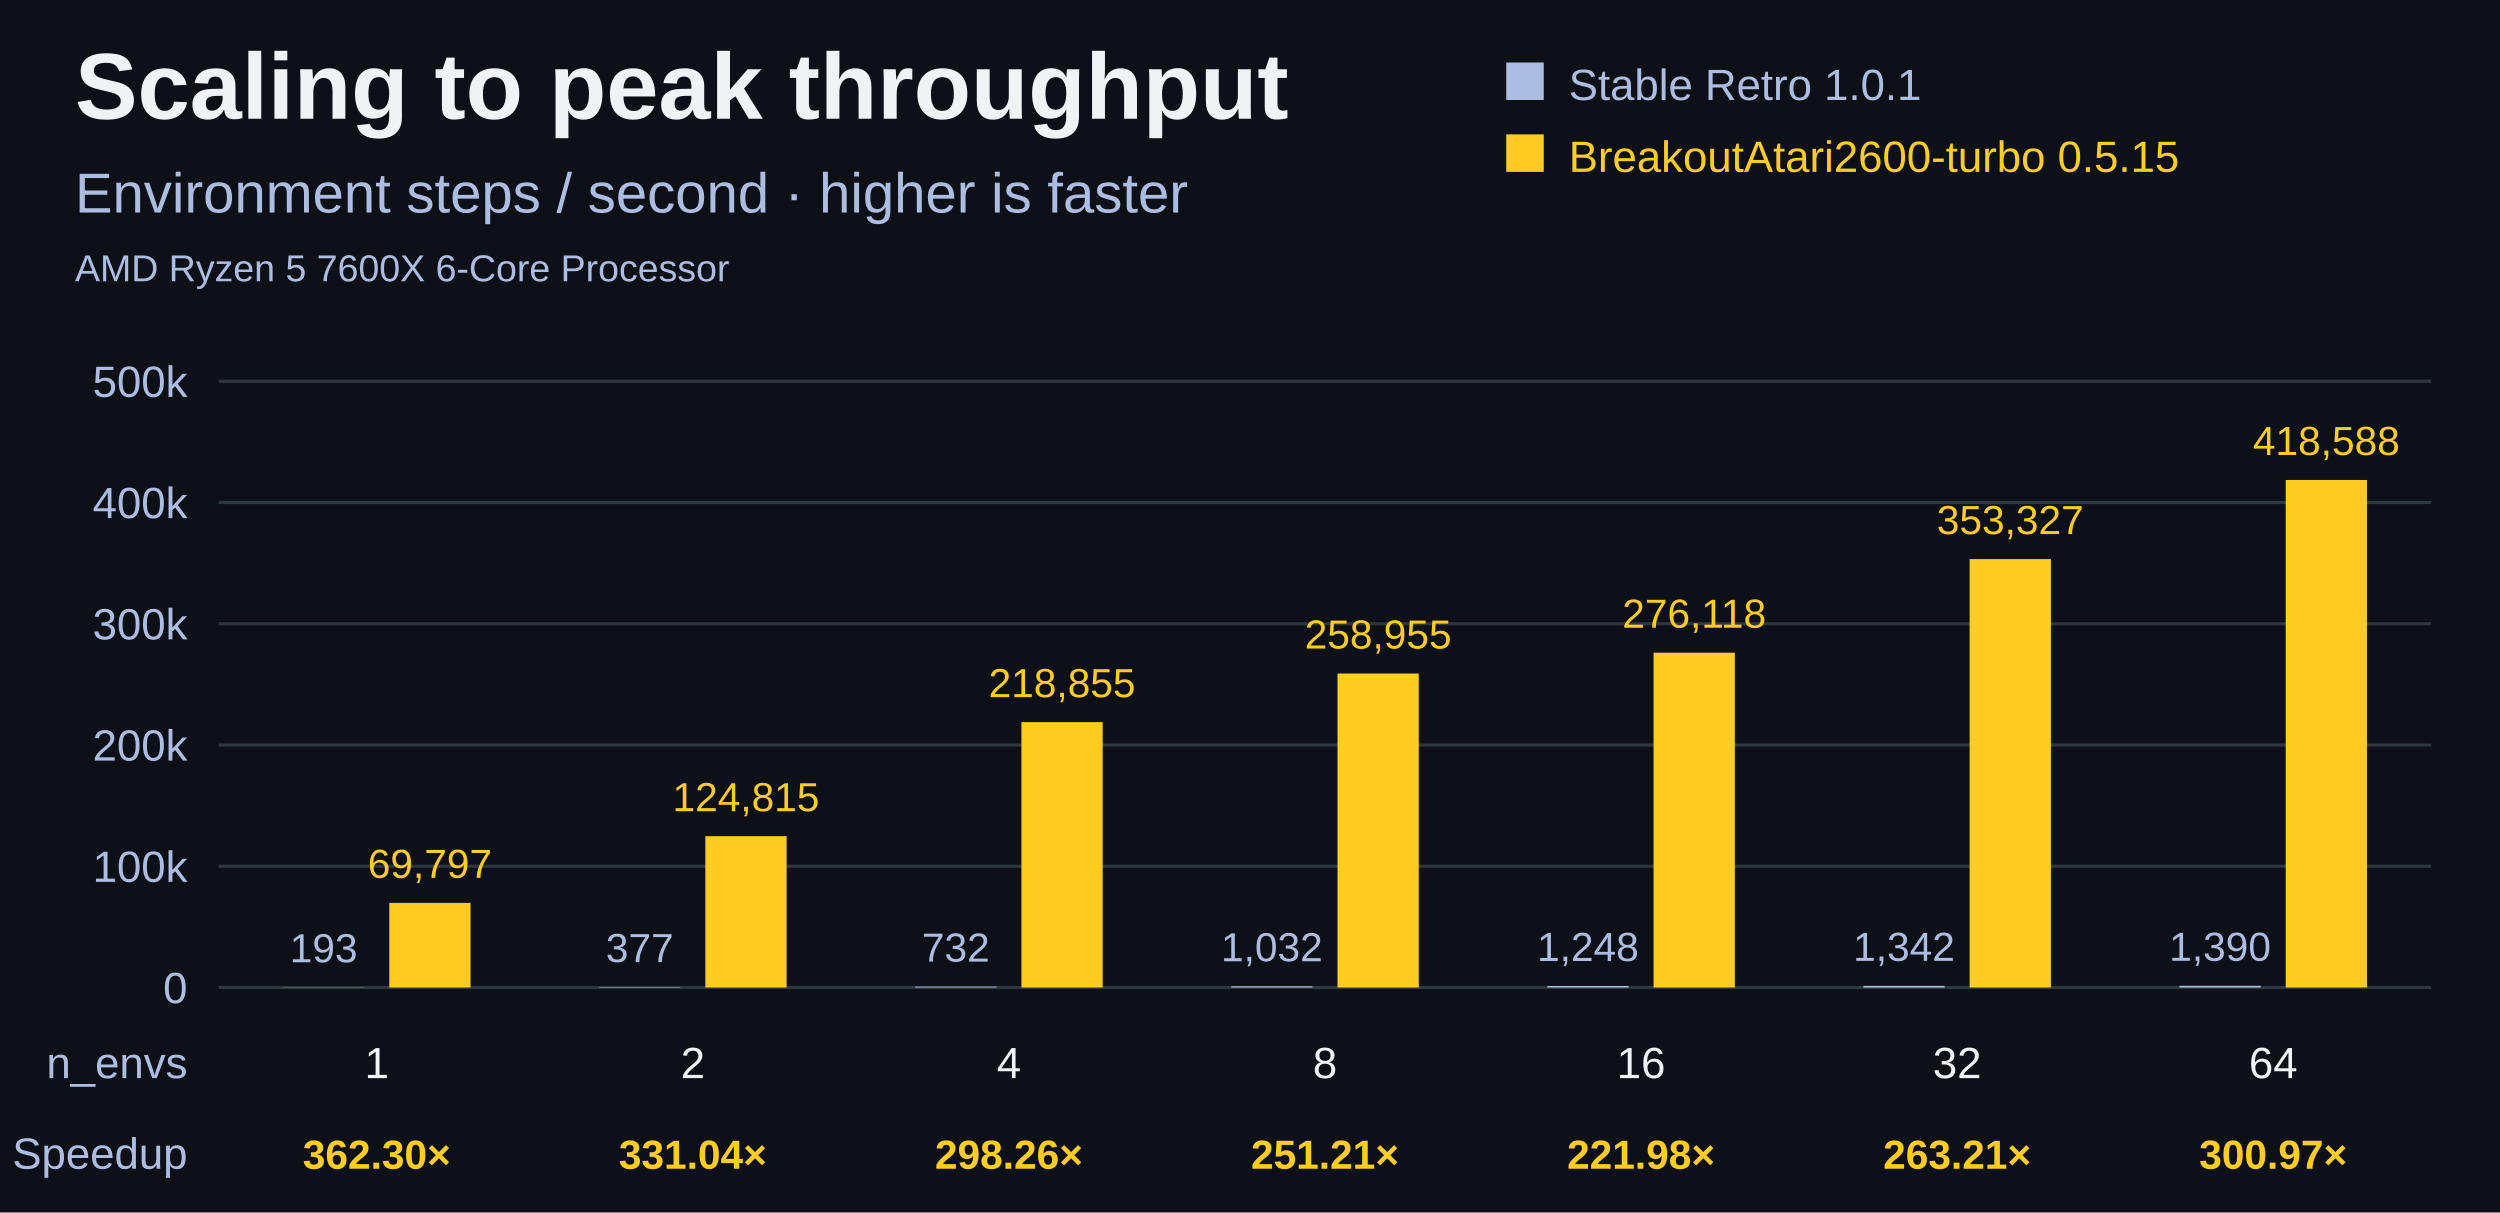
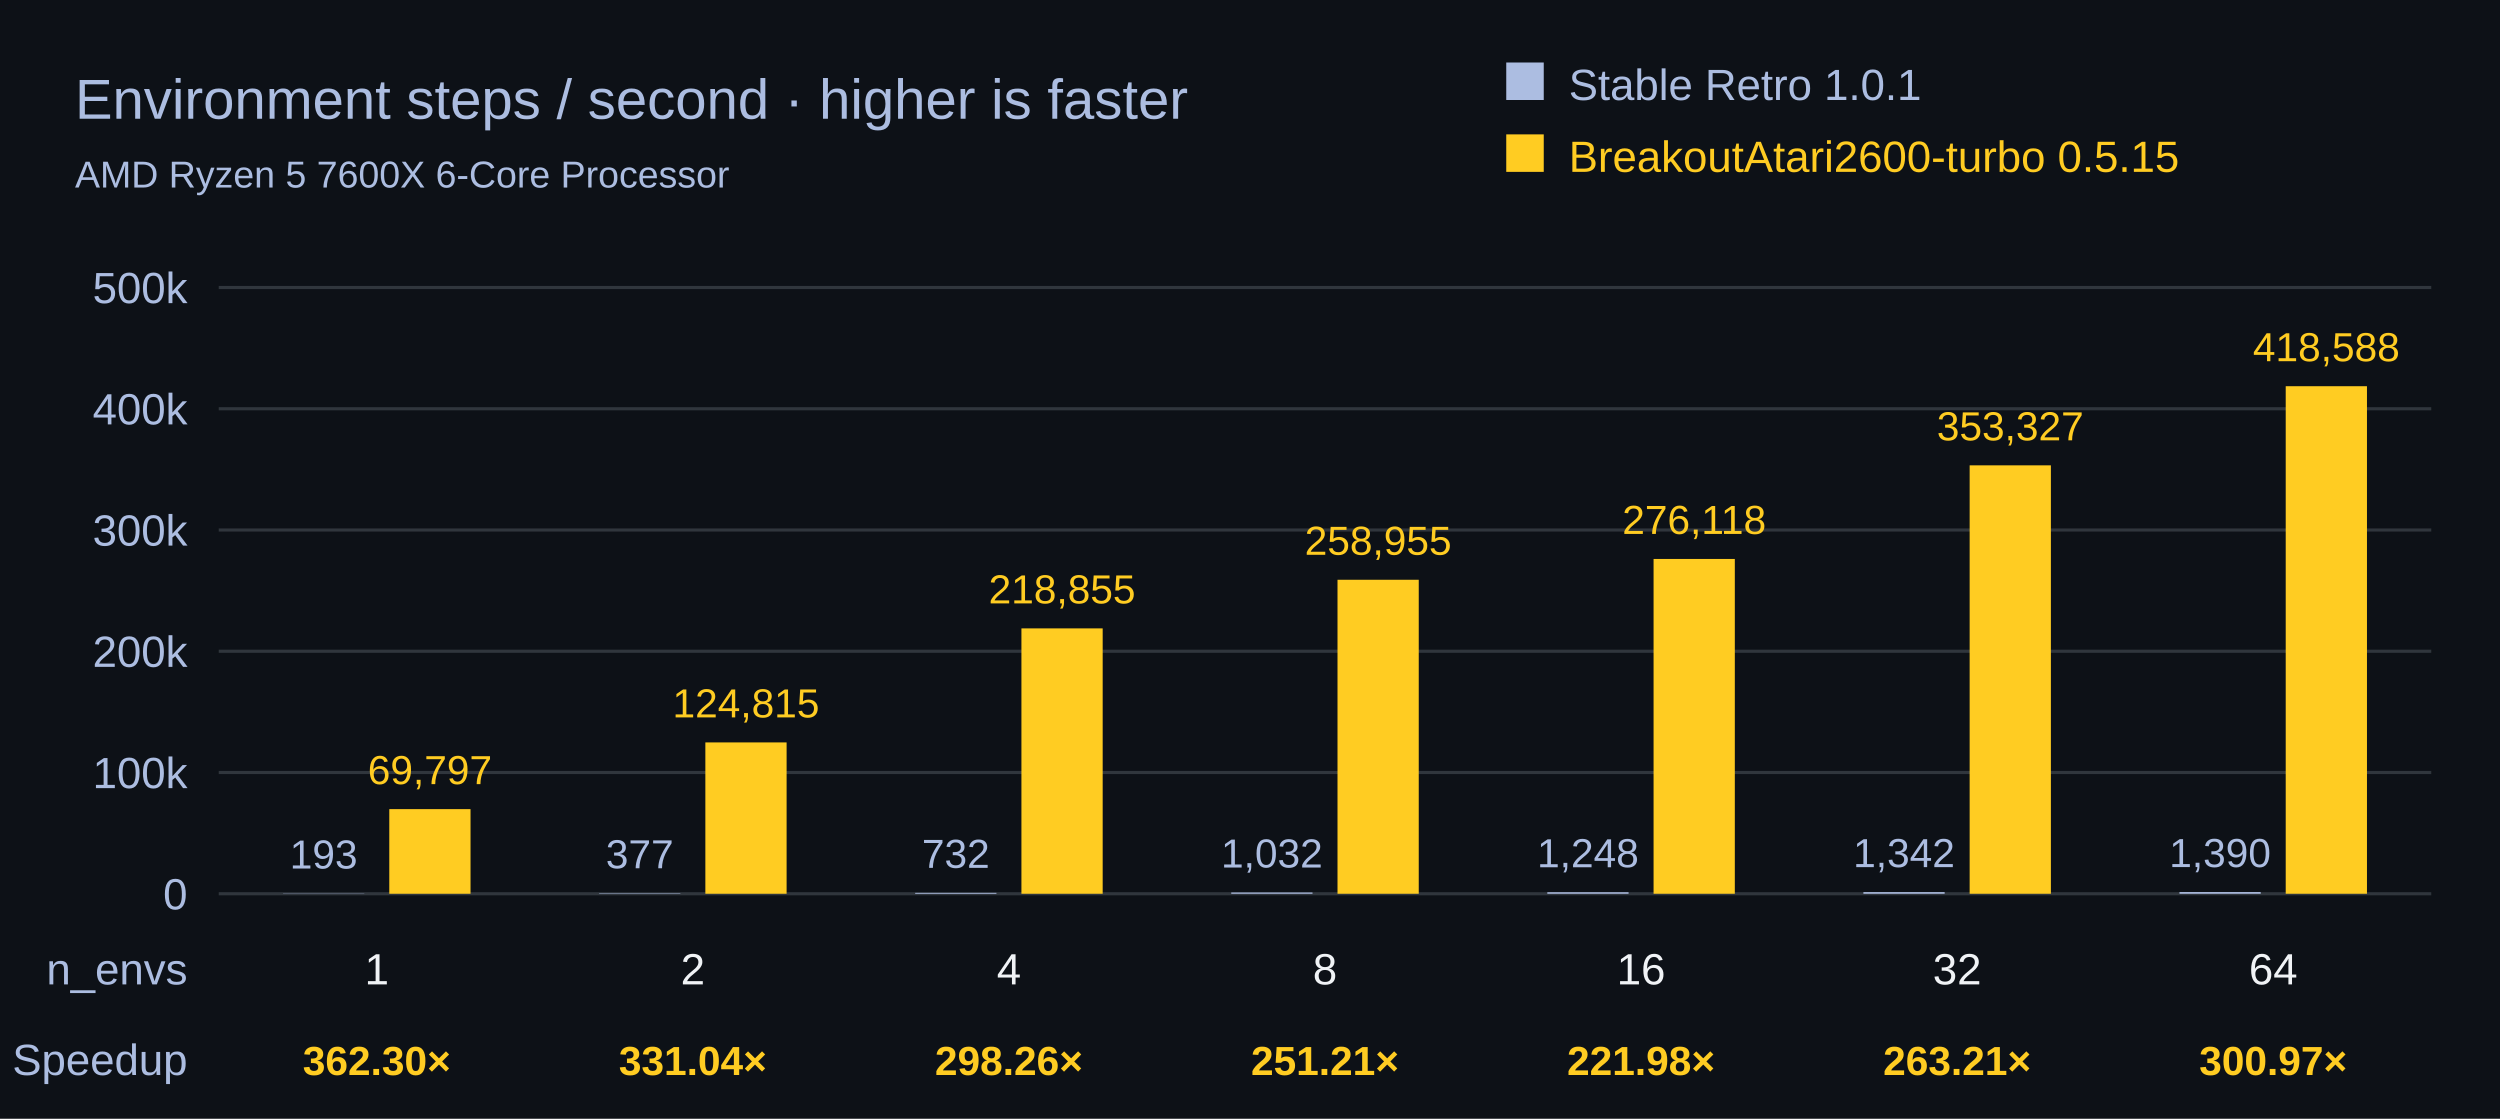
- <svg xmlns="http://www.w3.org/2000/svg" width="800" height="388" viewBox="0 0 800 388" role="img" aria-labelledby="title description">
+ <svg xmlns="http://www.w3.org/2000/svg" width="800" height="358" viewBox="0 0 800 358" role="img" aria-labelledby="title description">
  <rect width="100%" height="100%" fill="#0d1117" />
  <g font-family="Arial, Helvetica, sans-serif" fill="#f0f3f6">
-     <text x="24" y="38" font-size="30" font-weight="700">Scaling to peak throughput</text>
-     <text x="24" y="68" font-size="18" fill="#acbde1">Environment steps / second · higher is faster</text>
+     <text x="24" y="38" font-size="18" fill="#acbde1">Environment steps / second · higher is faster</text>
    <rect x="482" y="20" width="12" height="12" fill="#acbde1" />
    <text x="502" y="32" font-size="14" fill="#acbde1">Stable Retro 1.0.1</text>
    <rect x="482" y="43" width="12" height="12" fill="#ffcc22" />
    <text x="502" y="55" font-size="14" fill="#ffcc22">BreakoutAtari2600-turbo 0.5.15</text>
-     <text x="24" y="90" font-size="12" fill="#acbde1">AMD Ryzen 5 7600X 6-Core Processor</text>
-     <path d="M70 316.000 H778" stroke="#30363d" />
-     <text x="60" y="321.000" text-anchor="end" font-size="14" fill="#acbde1">0</text>
-     <path d="M70 277.200 H778" stroke="#30363d" />
-     <text x="60" y="282.200" text-anchor="end" font-size="14" fill="#acbde1">100k</text>
-     <path d="M70 238.400 H778" stroke="#30363d" />
-     <text x="60" y="243.400" text-anchor="end" font-size="14" fill="#acbde1">200k</text>
-     <path d="M70 199.600 H778" stroke="#30363d" />
-     <text x="60" y="204.600" text-anchor="end" font-size="14" fill="#acbde1">300k</text>
-     <path d="M70 160.800 H778" stroke="#30363d" />
-     <text x="60" y="165.800" text-anchor="end" font-size="14" fill="#acbde1">400k</text>
-     <path d="M70 122.000 H778" stroke="#30363d" />
-     <text x="60" y="127.000" text-anchor="end" font-size="14" fill="#acbde1">500k</text>
-     <text x="60" y="345" text-anchor="end" font-size="14" fill="#acbde1">n_envs</text>
-     <text x="60" y="374" text-anchor="end" font-size="14" fill="#acbde1">Speedup</text>
+     <text x="24" y="60" font-size="12" fill="#acbde1">AMD Ryzen 5 7600X 6-Core Processor</text>
+     <path d="M70 286.000 H778" stroke="#30363d" />
+     <text x="60" y="291.000" text-anchor="end" font-size="14" fill="#acbde1">0</text>
+     <path d="M70 247.200 H778" stroke="#30363d" />
+     <text x="60" y="252.200" text-anchor="end" font-size="14" fill="#acbde1">100k</text>
+     <path d="M70 208.400 H778" stroke="#30363d" />
+     <text x="60" y="213.400" text-anchor="end" font-size="14" fill="#acbde1">200k</text>
+     <path d="M70 169.600 H778" stroke="#30363d" />
+     <text x="60" y="174.600" text-anchor="end" font-size="14" fill="#acbde1">300k</text>
+     <path d="M70 130.800 H778" stroke="#30363d" />
+     <text x="60" y="135.800" text-anchor="end" font-size="14" fill="#acbde1">400k</text>
+     <path d="M70 92.000 H778" stroke="#30363d" />
+     <text x="60" y="97.000" text-anchor="end" font-size="14" fill="#acbde1">500k</text>
+     <text x="60" y="315" text-anchor="end" font-size="14" fill="#acbde1">n_envs</text>
+     <text x="60" y="344" text-anchor="end" font-size="14" fill="#acbde1">Speedup</text>
    <g data-n-envs="1">
-       <rect data-provider="left" data-sps="192.64882617994488" x="90.571" y="315.925" width="26" height="0.075" fill="#acbde1" />
-       <text x="103.571" y="307.925" text-anchor="middle" font-size="13" fill="#acbde1">193</text>
-       <rect data-provider="right" data-sps="69797.45612201637" x="124.571" y="288.919" width="26" height="27.081" fill="#ffcc22" />
-       <text x="137.571" y="280.919" text-anchor="middle" font-size="13" fill="#ffcc22">69,797</text>
-       <text x="120.571" y="345" text-anchor="middle" font-size="14">1</text>
-       <text x="120.571" y="374" text-anchor="middle" font-size="13" font-weight="700" fill="#ffcc22">362.30×</text>
+       <rect data-provider="left" data-sps="192.64882617994488" x="90.571" y="285.925" width="26" height="0.075" fill="#acbde1" />
+       <text x="103.571" y="277.925" text-anchor="middle" font-size="13" fill="#acbde1">193</text>
+       <rect data-provider="right" data-sps="69797.45612201637" x="124.571" y="258.919" width="26" height="27.081" fill="#ffcc22" />
+       <text x="137.571" y="250.919" text-anchor="middle" font-size="13" fill="#ffcc22">69,797</text>
+       <text x="120.571" y="315" text-anchor="middle" font-size="14">1</text>
+       <text x="120.571" y="344" text-anchor="middle" font-size="13" font-weight="700" fill="#ffcc22">362.30×</text>
    </g>
    <g data-n-envs="2">
-       <rect data-provider="left" data-sps="377.41150165629034" x="191.714" y="315.854" width="26" height="0.146" fill="#acbde1" />
-       <text x="204.714" y="307.854" text-anchor="middle" font-size="13" fill="#acbde1">377</text>
-       <rect data-provider="right" data-sps="124814.61841012655" x="225.714" y="267.572" width="26" height="48.428" fill="#ffcc22" />
-       <text x="238.714" y="259.572" text-anchor="middle" font-size="13" fill="#ffcc22">124,815</text>
-       <text x="221.714" y="345" text-anchor="middle" font-size="14">2</text>
-       <text x="221.714" y="374" text-anchor="middle" font-size="13" font-weight="700" fill="#ffcc22">331.04×</text>
+       <rect data-provider="left" data-sps="377.41150165629034" x="191.714" y="285.854" width="26" height="0.146" fill="#acbde1" />
+       <text x="204.714" y="277.854" text-anchor="middle" font-size="13" fill="#acbde1">377</text>
+       <rect data-provider="right" data-sps="124814.61841012655" x="225.714" y="237.572" width="26" height="48.428" fill="#ffcc22" />
+       <text x="238.714" y="229.572" text-anchor="middle" font-size="13" fill="#ffcc22">124,815</text>
+       <text x="221.714" y="315" text-anchor="middle" font-size="14">2</text>
+       <text x="221.714" y="344" text-anchor="middle" font-size="13" font-weight="700" fill="#ffcc22">331.04×</text>
    </g>
    <g data-n-envs="4">
-       <rect data-provider="left" data-sps="732.4865964314062" x="292.857" y="315.716" width="26" height="0.284" fill="#acbde1" />
-       <text x="305.857" y="307.716" text-anchor="middle" font-size="13" fill="#acbde1">732</text>
-       <rect data-provider="right" data-sps="218855.14319058336" x="326.857" y="231.084" width="26" height="84.916" fill="#ffcc22" />
-       <text x="339.857" y="223.084" text-anchor="middle" font-size="13" fill="#ffcc22">218,855</text>
-       <text x="322.857" y="345" text-anchor="middle" font-size="14">4</text>
-       <text x="322.857" y="374" text-anchor="middle" font-size="13" font-weight="700" fill="#ffcc22">298.26×</text>
+       <rect data-provider="left" data-sps="732.4865964314062" x="292.857" y="285.716" width="26" height="0.284" fill="#acbde1" />
+       <text x="305.857" y="277.716" text-anchor="middle" font-size="13" fill="#acbde1">732</text>
+       <rect data-provider="right" data-sps="218855.14319058336" x="326.857" y="201.084" width="26" height="84.916" fill="#ffcc22" />
+       <text x="339.857" y="193.084" text-anchor="middle" font-size="13" fill="#ffcc22">218,855</text>
+       <text x="322.857" y="315" text-anchor="middle" font-size="14">4</text>
+       <text x="322.857" y="344" text-anchor="middle" font-size="13" font-weight="700" fill="#ffcc22">298.26×</text>
    </g>
    <g data-n-envs="8">
-       <rect data-provider="left" data-sps="1032.2523001071434" x="394.000" y="315.599" width="26" height="0.401" fill="#acbde1" />
-       <text x="407.000" y="307.599" text-anchor="middle" font-size="13" fill="#acbde1">1,032</text>
-       <rect data-provider="right" data-sps="258955.42646216365" x="428.000" y="215.525" width="26" height="100.475" fill="#ffcc22" />
-       <text x="441.000" y="207.525" text-anchor="middle" font-size="13" fill="#ffcc22">258,955</text>
-       <text x="424.000" y="345" text-anchor="middle" font-size="14">8</text>
-       <text x="424.000" y="374" text-anchor="middle" font-size="13" font-weight="700" fill="#ffcc22">251.21×</text>
+       <rect data-provider="left" data-sps="1032.2523001071434" x="394.000" y="285.599" width="26" height="0.401" fill="#acbde1" />
+       <text x="407.000" y="277.599" text-anchor="middle" font-size="13" fill="#acbde1">1,032</text>
+       <rect data-provider="right" data-sps="258955.42646216365" x="428.000" y="185.525" width="26" height="100.475" fill="#ffcc22" />
+       <text x="441.000" y="177.525" text-anchor="middle" font-size="13" fill="#ffcc22">258,955</text>
+       <text x="424.000" y="315" text-anchor="middle" font-size="14">8</text>
+       <text x="424.000" y="344" text-anchor="middle" font-size="13" font-weight="700" fill="#ffcc22">251.21×</text>
    </g>
    <g data-n-envs="16">
-       <rect data-provider="left" data-sps="1247.5403221764454" x="495.143" y="315.516" width="26" height="0.484" fill="#acbde1" />
-       <text x="508.143" y="307.516" text-anchor="middle" font-size="13" fill="#acbde1">1,248</text>
-       <rect data-provider="right" data-sps="276117.99861899996" x="529.143" y="208.866" width="26" height="107.134" fill="#ffcc22" />
-       <text x="542.143" y="200.866" text-anchor="middle" font-size="13" fill="#ffcc22">276,118</text>
-       <text x="525.143" y="345" text-anchor="middle" font-size="14">16</text>
-       <text x="525.143" y="374" text-anchor="middle" font-size="13" font-weight="700" fill="#ffcc22">221.98×</text>
+       <rect data-provider="left" data-sps="1247.5403221764454" x="495.143" y="285.516" width="26" height="0.484" fill="#acbde1" />
+       <text x="508.143" y="277.516" text-anchor="middle" font-size="13" fill="#acbde1">1,248</text>
+       <rect data-provider="right" data-sps="276117.99861899996" x="529.143" y="178.866" width="26" height="107.134" fill="#ffcc22" />
+       <text x="542.143" y="170.866" text-anchor="middle" font-size="13" fill="#ffcc22">276,118</text>
+       <text x="525.143" y="315" text-anchor="middle" font-size="14">16</text>
+       <text x="525.143" y="344" text-anchor="middle" font-size="13" font-weight="700" fill="#ffcc22">221.98×</text>
    </g>
    <g data-n-envs="32">
-       <rect data-provider="left" data-sps="1342.3607550525423" x="596.286" y="315.479" width="26" height="0.521" fill="#acbde1" />
-       <text x="609.286" y="307.479" text-anchor="middle" font-size="13" fill="#acbde1">1,342</text>
-       <rect data-provider="right" data-sps="353326.7810414951" x="630.286" y="178.909" width="26" height="137.091" fill="#ffcc22" />
-       <text x="643.286" y="170.909" text-anchor="middle" font-size="13" fill="#ffcc22">353,327</text>
-       <text x="626.286" y="345" text-anchor="middle" font-size="14">32</text>
-       <text x="626.286" y="374" text-anchor="middle" font-size="13" font-weight="700" fill="#ffcc22">263.21×</text>
+       <rect data-provider="left" data-sps="1342.3607550525423" x="596.286" y="285.479" width="26" height="0.521" fill="#acbde1" />
+       <text x="609.286" y="277.479" text-anchor="middle" font-size="13" fill="#acbde1">1,342</text>
+       <rect data-provider="right" data-sps="353326.7810414951" x="630.286" y="148.909" width="26" height="137.091" fill="#ffcc22" />
+       <text x="643.286" y="140.909" text-anchor="middle" font-size="13" fill="#ffcc22">353,327</text>
+       <text x="626.286" y="315" text-anchor="middle" font-size="14">32</text>
+       <text x="626.286" y="344" text-anchor="middle" font-size="13" font-weight="700" fill="#ffcc22">263.21×</text>
    </g>
    <g data-n-envs="64">
-       <rect data-provider="left" data-sps="1389.681125166189" x="697.429" y="315.461" width="26" height="0.539" fill="#acbde1" />
-       <text x="710.429" y="307.461" text-anchor="middle" font-size="13" fill="#acbde1">1,390</text>
-       <rect data-provider="right" data-sps="418587.6716885976" x="731.429" y="153.588" width="26" height="162.412" fill="#ffcc22" />
-       <text x="744.429" y="145.588" text-anchor="middle" font-size="13" fill="#ffcc22">418,588</text>
-       <text x="727.429" y="345" text-anchor="middle" font-size="14">64</text>
-       <text x="727.429" y="374" text-anchor="middle" font-size="13" font-weight="700" fill="#ffcc22">300.97×</text>
+       <rect data-provider="left" data-sps="1389.681125166189" x="697.429" y="285.461" width="26" height="0.539" fill="#acbde1" />
+       <text x="710.429" y="277.461" text-anchor="middle" font-size="13" fill="#acbde1">1,390</text>
+       <rect data-provider="right" data-sps="418587.6716885976" x="731.429" y="123.588" width="26" height="162.412" fill="#ffcc22" />
+       <text x="744.429" y="115.588" text-anchor="middle" font-size="13" fill="#ffcc22">418,588</text>
+       <text x="727.429" y="315" text-anchor="middle" font-size="14">64</text>
+       <text x="727.429" y="344" text-anchor="middle" font-size="13" font-weight="700" fill="#ffcc22">300.97×</text>
    </g>
  </g>
</svg>
